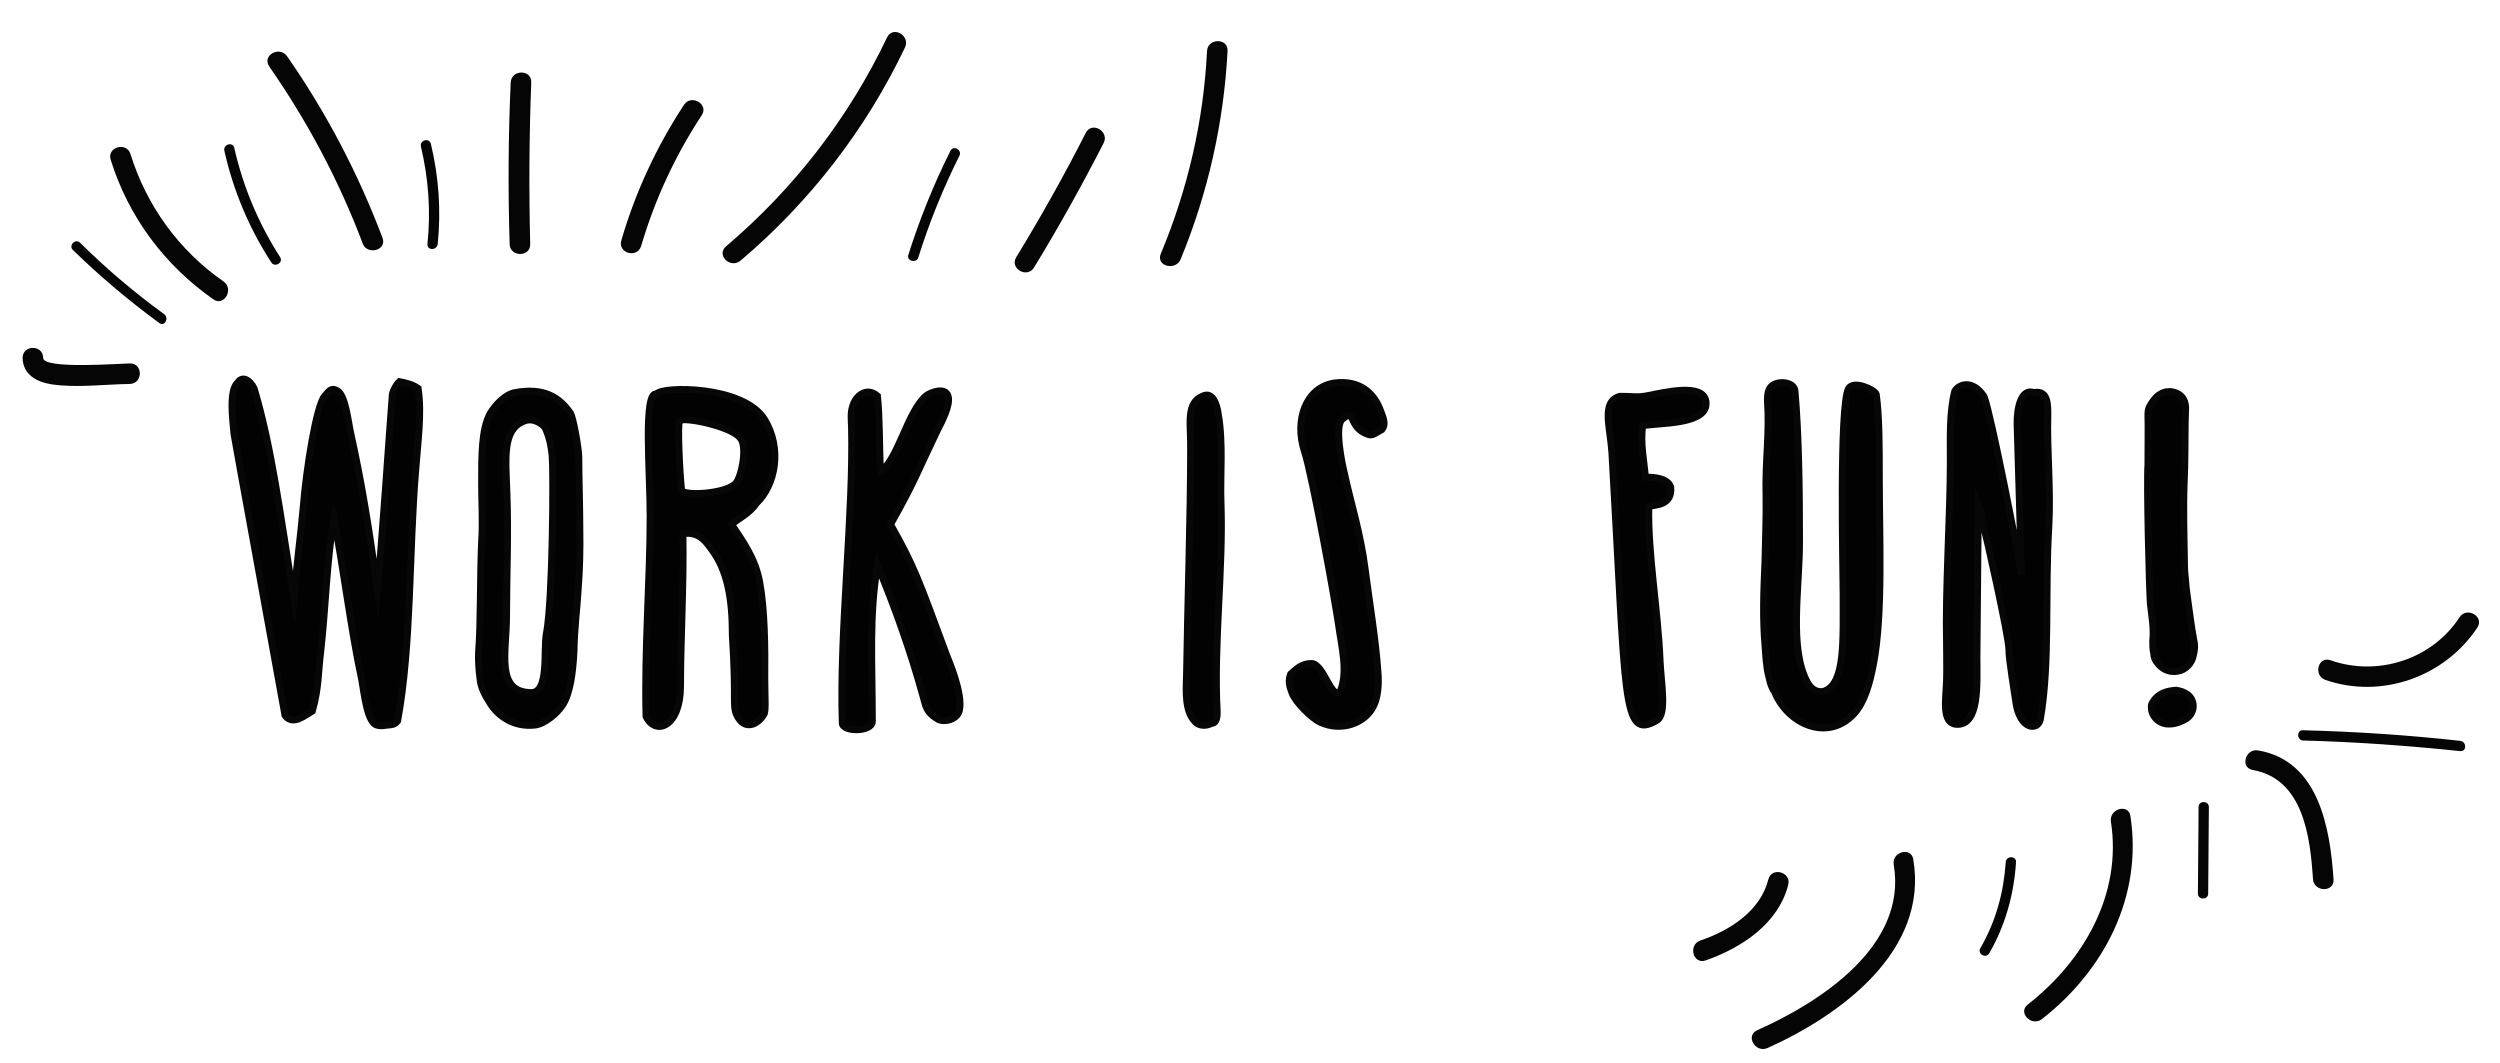
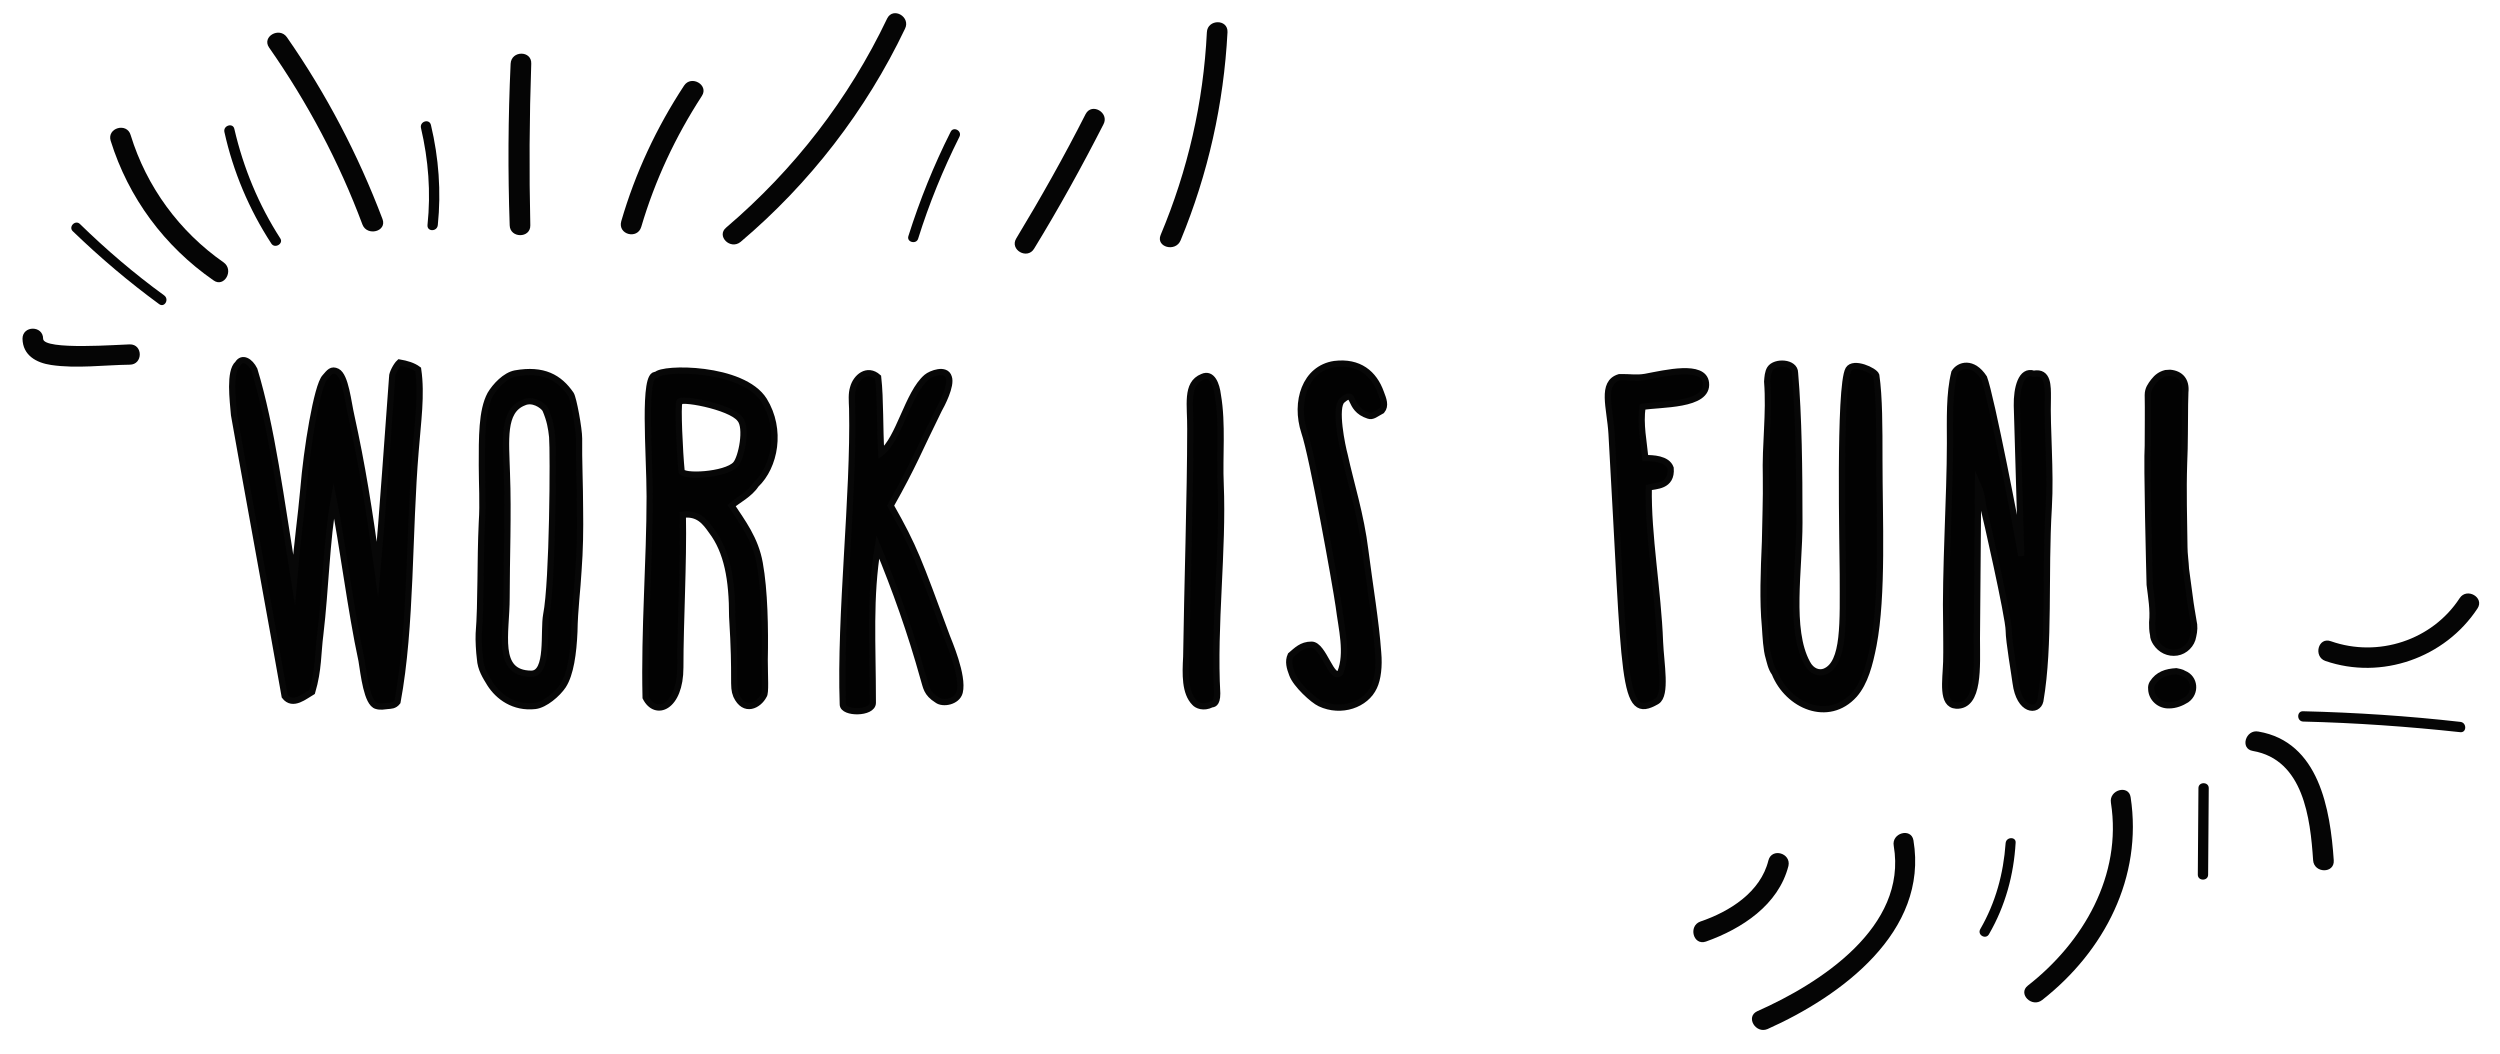
- <svg xmlns="http://www.w3.org/2000/svg" version="1.1" id="Layer_1" x="0px" y="0px" viewBox="0 0 729.9 310.3" enable-background="new 0 0 729.9 310.3" xml:space="preserve">
+ <svg xmlns="http://www.w3.org/2000/svg" version="1.1" id="Layer_1" x="0px" y="0px" viewBox="0 236 800 337" enable-background="new 0 236 800 337" xml:space="preserve">
  <g>
-     <path fill="#020202" stroke="#070707" stroke-width="2" stroke-miterlimit="10" d="M116.6,111.4c2.1,0.4,4,0.9,5.5,2   c1.1,7.4-0.1,15.4-0.7,23.7c-2,23.7-1.2,51.3-5.3,73.4c-0.9,1.2-2,1.1-2.8,1.2c-1.1,0.1-2.1,0.4-3.3,0c-2.8-0.7-3.7-9.3-4.4-13.2   c-3.2-14.8-5.5-33.8-8.1-46.9c-2.1,11.7-2.4,26.1-3.9,39.1c-0.7,5.6-0.5,10.4-2.4,16.9c-2.1,1.2-5.7,4.4-8,1.3   c-2.1-11.8-14.8-81.3-14.9-82.2c-0.4-4.3-1.5-12.8,1.1-15c1.3-2.1,3.6-0.8,4.8,1.7c5.1,16.9,7.7,37.2,11.6,61.4   c1.1-13,1.9-17.6,2.7-26.6c0.9-11.3,3.9-30.1,6.3-32.6c1.3-1.5,1.9-2.5,3.6-1.6c2.5,1.3,3.2,8.9,4.1,12.9c3.2,14.5,5.2,27.1,7.7,45   c1.5-16.2,3.1-40.7,4.3-56.3C114.4,114.6,115.7,112.2,116.6,111.4z" />
-     <path fill="#020202" stroke="#070707" stroke-width="2" stroke-miterlimit="10" d="M169.3,154.1c0.1,6.1,0,12.1-0.5,18.2   c-0.3,5.3-1.1,11.2-1.2,17.7c-0.3,6.3-1.1,12.4-3.3,15.8c-1.6,2.5-5.3,5.6-8.1,5.9c-6.3,0.7-10.9-2.7-13.2-6.5   c-1.3-2.1-2.7-4.3-2.9-7.3c-0.3-2-0.5-5.5-0.4-7.3c0.7-9.3,0.4-20.9,0.9-32.6c0.4-5.5,0-11.2,0-16.6c0-8.1-0.1-16,2.5-20.7   c1.5-2.5,4.4-5.6,7.3-6.1c8.2-1.5,12.9,1.2,16.2,6.1c0.7,1.1,2.4,10,2.4,12.9C169,139.5,169.3,147.6,169.3,154.1z M159.2,125   c-0.8-1.3-3.7-3.2-6.3-2c-6.3,2.5-5.2,11-4.9,20.6c0.5,11.8-0.1,25.5-0.1,36.4c0,10.4-3.3,22.1,7.2,22.2c5.3,0,3.5-12.4,4.4-17.2   c1.9-9.7,2.1-47.5,1.7-51.9C160.9,130.5,160.6,128.2,159.2,125z" />
-     <path fill="#020202" stroke="#070707" stroke-width="2" stroke-miterlimit="10" d="M213.6,153.1c3.1,4.7,6.9,9.7,8.2,16.8   c1.5,8,1.6,19.2,1.5,28.3c0,4.7,0.4,9.8-0.3,10.4c-1.5,2.8-5.7,5.1-8,0c-1.2-2.9,0-4.1-1.2-23.1c0-10.9-1.5-19-6-25   c-1.9-2.7-3.9-5.3-8.4-4.7c0.3,14.4-0.7,30.9-0.7,44.6c0,11.7-7.2,14.6-10.1,8.8c-0.5-19.9,1.2-39.8,1.2-58.7   c0-12.5-2.1-36.4,1.9-35.5c1.6-2.3,25.3-2.5,31.5,7.4c5.3,8.6,3.2,19.3-2.4,24.6C218.9,149.9,215.3,151.6,213.6,153.1z M199,143   c0,1.9,12.9,1.3,15.8-1.9c1.7-1.9,3.5-10.8,1.3-13.2c-2.7-3.7-18.4-6.6-17.7-4.8C197.8,123.7,198.4,137.6,199,143z" />
-     <path fill="#020202" stroke="#070707" stroke-width="2" stroke-miterlimit="10" d="M260,153.1c6.9,12.2,8.1,15.8,16.4,38.2   c0.5,1.3,4.9,11.4,3.7,16.2c-0.7,2.8-4.9,3.6-6.6,2.3c-3.2-2-3.2-3.7-4-6.4c-3.7-13.4-8.1-25.7-13.3-38.3   c-2.5,15-1.5,27.8-1.5,45.5c0,3.2-8.8,3.2-8.8,0.5c-0.9-26.2,3.3-61,2.7-86.3c-0.1-2.4-0.3-4.4,0.3-6.1c0.8-3.1,4.1-5.9,7.3-3.1   c0.7,6.5,0.5,15.2,0.9,22.1c5.2-3.9,7.8-17.4,13.2-22.1c1.3-1.1,5.7-2.7,6.5,0c0.9,2.5-2.1,8.1-2.9,9.6   C268.2,137,266.9,141,260,153.1z" />
-     <path fill="#020202" stroke="#070707" stroke-width="2" stroke-miterlimit="10" d="M355.4,208c0,3.3-1.3,3.1-1.6,3.2   c-2.4,1.2-4.3,0.3-4.9-0.5c-2.9-2.9-2.7-8.4-2.5-13.4c0.3-19.7,1.2-47.6,1.2-66.4c0.1-7-1.5-13.3,3.6-15.3c2.8-1.3,4.1,2.3,4.5,5.3   c1.5,8.4,0.5,18.2,0.8,25.9C357.2,166.2,354.3,188.4,355.4,208z" />
-     <path fill="#020202" stroke="#070707" stroke-width="2" stroke-miterlimit="10" d="M376.8,196.8c1.7-1.5,3.2-3.1,6.1-3.1   c3.6,0,5.9,11,8.4,8.1c2.3-5.7,0.4-12.8-0.5-19.3c-0.9-6.4-7.7-44-10-50.8c-2.9-8.9,0.3-18.6,8.8-19.9c7.2-0.9,11.6,2.7,13.6,8.4   c0.7,1.9,1.5,3.7,0.3,5.2c-1.7,0.9-2.7,1.9-3.9,1.5c-6.3-2-3.6-8-7.7-4.5c-2.4,2,0,13.4,0.7,16.1c1.7,8,4.7,17.3,6,27.8   c1.3,10,3.1,20.7,3.7,29.7c0.4,4-0.1,7.8-1.2,10c-2.4,5.2-9.6,7.8-15.8,4.8c-2-0.9-7-5.5-8.1-8.5   C376.5,200.5,376,198.7,376.8,196.8z" />
-     <path fill="#020202" stroke="#070707" stroke-width="2" stroke-miterlimit="10" d="M498.1,117.3c0.8,6.8-13.6,6.1-18.5,7   c-0.7,5.2,0.4,10,0.8,15c2.1,0,6.4,0.1,7.4,2.9c0.5,5.5-4.5,5.1-6.4,5.7c-0.3,14,2.7,30.1,3.3,45.2c0.3,6.3,2,15.4-0.9,17.2   c-10.4,6.1-9-5.7-13.2-78.1c-0.5-7.7-3.2-14.9,2.3-16.5c2.9-0.1,4.9,0.4,7.6-0.1C486.2,114.5,497.4,111.7,498.1,117.3z" />
-     <path fill="#020202" stroke="#070707" stroke-width="2" stroke-miterlimit="10" d="M516.8,113.2c1.5-2.3,7.3-2,7.3,1.2   c1.1,12.8,1.3,28.1,1.3,43.8c0,13.8-3.1,31.1,2.3,41c1.3,2.5,3.5,3.1,5.1,2.5c5.9-2.4,5.3-14.5,5.3-28.5c0-6.4-1.2-54.8,1.6-59.8   c1.5-2.5,7.7,0.4,8.1,1.7c0.9,6.3,0.9,15.3,0.9,24.5c0,17.3,1.1,39.6-1.7,54.3c-1.1,5.6-2.5,10.9-5.6,14.4   c-7.6,8.4-19.4,3.3-23.3-6.3c-1.1-1.5-1.5-3.6-1.7-4.5c-0.7-2.3-0.9-6.3-1.1-9c-0.7-7.7-0.4-16.2,0-24.9c0.1-6.1,0.4-12.5,0.3-18.6   c-0.3-10.1,1.1-18.5,0.4-28.1C516,115.6,516.1,114.2,516.8,113.2z" />
-     <path fill="#020202" stroke="#070707" stroke-width="2" stroke-miterlimit="10" d="M579.3,115.8c2,5.2,9.8,45,10.9,52l-1.3-43.9   c-0.1-5.1,1.3-10.6,4.9-9.3c4.3-0.8,4.1,3.7,4.1,6.9c-0.3,9.3,0.9,21.3,0.3,32.1c-1.2,19.7,0.4,39.9-2.5,56.5   c-0.7,3.3-6.1,3.1-7.2-5.3c-0.3-2.3-2-12.1-2-15.2c0-3.9-7-34.8-7.2-35.2c-0.7-2.5-0.4-4.1-1.7-7.2c0,2.4-0.4,41.8-0.4,44.7   c0,8.1,0.8,19.9-6,19.6c-4.4-0.3-3.1-7.2-2.9-12.8c0.1-3.7,0-7.7,0-10.6c-0.4-15.7,1.1-37.9,1.1-53.3c0-6.9-0.3-14.4,1.3-20.6   C572,112,576,110.8,579.3,115.8z" />
-     <path fill="#020202" stroke="#070707" stroke-width="2" stroke-miterlimit="10" d="M627.1,135.6c0-5.5,0.1-10.1,0-14.8   c0-1.7,0.8-2.8,1.7-4c0.9-1.2,2-2,3.5-2.4c0.4,0,0.9-0.1,1.3-0.1c3.1,0.3,4.8,2.3,4.5,5.7c0,1.2-0.1,2.4-0.1,3.6   c-0.1,5.7,0,11.6-0.3,17.3c-0.3,8.1,0,16.2,0.1,24.3c0,2.1,0.4,4.4,0.5,6.5c0.4,2.7,0.7,5.5,1.1,8.1c0.3,2.4,0.7,4.7,1.1,7   c0.4,1.5,0.3,2.9-0.1,4.5c-0.4,2.4-2.4,4.4-4.7,4.7c-2.5,0.4-4.7-0.7-6.1-2.8c-0.5-0.7-0.8-1.5-0.8-2.4c-0.3-1.2-0.3-2.4-0.3-3.6   c0.4-3.7-0.3-7.3-0.7-11C627.5,172.5,626.7,140.7,627.1,135.6z M635.4,201.5c0.5,0.1,1.6,0.3,2.3,0.7c3.2,1.3,3.6,5.6,0.7,7.6   c-1.5,0.9-3.2,1.6-5.1,1.6c-2.7,0.1-5.1-2-5.2-4.7c-0.1-0.7,0.1-1.3,0.4-1.7C630.1,202.4,632.5,201.7,635.4,201.5z" />
+     <path fill="#020202" stroke="#070707" stroke-width="2" stroke-miterlimit="10" d="M127.8,352c2.3,0.4,4.4,1,6,2.2   c1.2,8.1-0.1,16.9-0.8,26c-2.2,26-1.3,56.2-5.8,80.4c-1,1.3-2.2,1.2-3.1,1.3c-1.2,0.1-2.3,0.4-3.6,0c-3.1-0.8-4.1-10.2-4.8-14.5   c-3.5-16.2-6-37-8.9-51.4c-2.3,12.8-2.6,28.6-4.3,42.9c-0.8,6.1-0.5,11.4-2.6,18.5c-2.3,1.3-6.2,4.8-8.8,1.4   C88.9,446,75,369.8,74.9,368.8c-0.4-4.7-1.6-14,1.2-16.4c1.4-2.3,3.9-0.9,5.3,1.9c5.6,18.5,8.4,40.8,12.7,67.3   c1.2-14.2,2.1-19.3,3-29.2c1-12.4,4.3-33,6.9-35.7c1.4-1.6,2.1-2.7,3.9-1.8c2.7,1.4,3.5,9.8,4.5,14.1c3.5,15.9,5.7,29.7,8.4,49.3   c1.6-17.8,3.4-44.6,4.7-61.7C125.4,355.6,126.8,352.9,127.8,352z" />
+     <path fill="#020202" stroke="#070707" stroke-width="2" stroke-miterlimit="10" d="M185.6,398.8c0.1,6.7,0,13.3-0.5,19.9   c-0.3,5.8-1.2,12.3-1.3,19.4c-0.3,6.9-1.2,13.6-3.6,17.3c-1.8,2.7-5.8,6.1-8.9,6.5c-6.9,0.8-11.9-3-14.5-7.1c-1.4-2.3-3-4.7-3.2-8   c-0.3-2.2-0.5-6-0.4-8c0.8-10.2,0.4-22.9,1-35.7c0.4-6,0-12.3,0-18.2c0-8.9-0.1-17.5,2.7-22.7c1.6-2.7,4.8-6.1,8-6.7   c9-1.6,14.1,1.3,17.8,6.7c0.8,1.2,2.6,11,2.6,14.1C185.2,382.8,185.6,391.7,185.6,398.8z M174.5,367c-0.9-1.4-4.1-3.5-6.9-2.2   c-6.9,2.7-5.7,12.1-5.4,22.6c0.5,12.9-0.1,27.9-0.1,39.9c0,11.4-3.6,24.2,7.9,24.3c5.8,0,3.8-13.6,4.8-18.9   c2.1-10.6,2.3-52.1,1.9-56.9C176.4,373,176,370.5,174.5,367z" />
+     <path fill="#020202" stroke="#070707" stroke-width="2" stroke-miterlimit="10" d="M234.1,397.8c3.4,5.2,7.6,10.6,9,18.4   c1.6,8.8,1.8,21,1.6,31c0,5.2,0.4,10.7-0.3,11.4c-1.6,3.1-6.2,5.6-8.8,0c-1.3-3.2,0-4.5-1.3-25.3c0-11.9-1.6-20.8-6.6-27.4   c-2.1-3-4.3-5.8-9.2-5.2c0.3,15.8-0.8,33.9-0.8,48.9c0,12.8-7.9,16-11.1,9.6c-0.5-21.8,1.3-43.6,1.3-64.3c0-13.7-2.3-39.9,2.1-38.9   c1.8-2.5,27.7-2.7,34.5,8.1c5.8,9.4,3.5,21.2-2.6,27C239.9,394.2,236,396.1,234.1,397.8z M218.1,386.7c0,2.1,14.1,1.4,17.3-2.1   c1.9-2.1,3.8-11.8,1.4-14.5c-3-4.1-20.2-7.2-19.4-5.3C216.8,365.5,217.5,380.8,218.1,386.7z" />
+     <path fill="#020202" stroke="#070707" stroke-width="2" stroke-miterlimit="10" d="M285,397.8c7.6,13.4,8.9,17.3,18,41.9   c0.5,1.4,5.4,12.5,4.1,17.8c-0.8,3.1-5.4,3.9-7.2,2.5c-3.5-2.2-3.5-4.1-4.4-7c-4.1-14.7-8.9-28.2-14.6-42   c-2.7,16.4-1.6,30.5-1.6,49.9c0,3.5-9.6,3.5-9.6,0.5c-1-28.7,3.6-66.9,3-94.6c-0.1-2.6-0.3-4.8,0.3-6.7c0.9-3.4,4.5-6.5,8-3.4   c0.8,7.1,0.5,16.7,1,24.2c5.7-4.3,8.5-19.1,14.5-24.2c1.4-1.2,6.2-3,7.1,0c1,2.7-2.3,8.9-3.2,10.5C294,380.1,292.5,384.5,285,397.8   z" />
+     <path fill="#020202" stroke="#070707" stroke-width="2" stroke-miterlimit="10" d="M389.5,457.9c0,3.6-1.4,3.4-1.8,3.5   c-2.6,1.3-4.7,0.3-5.4-0.5c-3.2-3.2-3-9.2-2.7-14.7c0.3-21.6,1.3-52.2,1.3-72.8c0.1-7.7-1.6-14.6,3.9-16.8c3.1-1.4,4.5,2.5,4.9,5.8   c1.6,9.2,0.5,19.9,0.9,28.4C391.5,412.1,388.3,436.4,389.5,457.9z" />
+     <path fill="#020202" stroke="#070707" stroke-width="2" stroke-miterlimit="10" d="M413,445.7c1.9-1.6,3.5-3.4,6.7-3.4   c3.9,0,6.5,12.1,9.2,8.9c2.5-6.2,0.4-14-0.5-21.2c-1-7-8.4-48.2-11-55.7c-3.2-9.8,0.3-20.4,9.6-21.8c7.9-1,12.7,3,14.9,9.2   c0.8,2.1,1.6,4.1,0.3,5.7c-1.9,1-3,2.1-4.3,1.6c-6.9-2.2-3.9-8.8-8.4-4.9c-2.6,2.2,0,14.7,0.8,17.6c1.9,8.8,5.2,19,6.6,30.5   c1.4,11,3.4,22.7,4.1,32.6c0.4,4.4-0.1,8.5-1.3,11c-2.6,5.7-10.5,8.5-17.3,5.3c-2.2-1-7.7-6-8.9-9.3   C412.7,449.7,412.1,447.7,413,445.7z" />
+     <path fill="#020202" stroke="#070707" stroke-width="2" stroke-miterlimit="10" d="M545.9,358.5c0.9,7.5-14.9,6.7-20.3,7.7   c-0.8,5.7,0.4,11,0.9,16.4c2.3,0,7,0.1,8.1,3.2c0.5,6-4.9,5.6-7,6.2c-0.3,15.3,3,33,3.6,49.5c0.3,6.9,2.2,16.9-1,18.9   c-11.4,6.7-9.9-6.2-14.5-85.6c-0.5-8.4-3.5-16.3,2.5-18.1c3.2-0.1,5.4,0.4,8.3-0.1C532.9,355.4,545.2,352.4,545.9,358.5z" />
+     <path fill="#020202" stroke="#070707" stroke-width="2" stroke-miterlimit="10" d="M566.4,354c1.6-2.5,8-2.2,8,1.3   c1.2,14,1.4,30.8,1.4,48c0,15.1-3.4,34.1,2.5,44.9c1.4,2.7,3.8,3.4,5.6,2.7c6.5-2.6,5.8-15.9,5.8-31.2c0-7-1.3-60.1,1.8-65.5   c1.6-2.7,8.4,0.4,8.9,1.9c1,6.9,1,16.8,1,26.9c0,19,1.2,43.4-1.9,59.5c-1.2,6.1-2.7,11.9-6.1,15.8c-8.3,9.2-21.3,3.6-25.5-6.9   c-1.2-1.6-1.6-3.9-1.9-4.9c-0.8-2.5-1-6.9-1.2-9.9c-0.8-8.4-0.4-17.8,0-27.3c0.1-6.7,0.4-13.7,0.3-20.4   c-0.3-11.1,1.2-20.3,0.4-30.8C565.6,356.7,565.7,355.1,566.4,354z" />
+     <path fill="#020202" stroke="#070707" stroke-width="2" stroke-miterlimit="10" d="M634.9,356.9c2.2,5.7,10.7,49.3,11.9,57   l-1.4-48.1c-0.1-5.6,1.4-11.6,5.4-10.2c4.7-0.9,4.5,4.1,4.5,7.6c-0.3,10.2,1,23.3,0.3,35.2c-1.3,21.6,0.4,43.7-2.7,61.9   c-0.8,3.6-6.7,3.4-7.9-5.8c-0.3-2.5-2.2-13.3-2.2-16.7c0-4.3-7.7-38.1-7.9-38.6c-0.8-2.7-0.4-4.5-1.9-7.9c0,2.6-0.4,45.8-0.4,49   c0,8.9,0.9,21.8-6.6,21.5c-4.8-0.3-3.4-7.9-3.2-14c0.1-4.1,0-8.4,0-11.6c-0.4-17.2,1.2-41.5,1.2-58.4c0-7.6-0.3-15.8,1.4-22.6   C626.9,352.7,631.3,351.4,634.9,356.9z" />
+     <path fill="#020202" stroke="#070707" stroke-width="2" stroke-miterlimit="10" d="M687.3,378.6c0-6,0.1-11.1,0-16.2   c0-1.9,0.9-3.1,1.9-4.4s2.2-2.2,3.8-2.6c0.4,0,1-0.1,1.4-0.1c3.4,0.3,5.3,2.5,4.9,6.2c0,1.3-0.1,2.6-0.1,3.9   c-0.1,6.2,0,12.7-0.3,19c-0.3,8.9,0,17.8,0.1,26.6c0,2.3,0.4,4.8,0.5,7.1c0.4,3,0.8,6,1.2,8.9c0.3,2.6,0.8,5.2,1.2,7.7   c0.4,1.6,0.3,3.2-0.1,4.9c-0.4,2.6-2.6,4.8-5.2,5.2c-2.7,0.4-5.2-0.8-6.7-3.1c-0.5-0.8-0.9-1.6-0.9-2.6c-0.3-1.3-0.3-2.6-0.3-3.9   c0.4-4.1-0.3-8-0.8-12.1C687.8,419,686.9,384.2,687.3,378.6z M696.4,450.8c0.5,0.1,1.8,0.3,2.5,0.8c3.5,1.4,3.9,6.1,0.8,8.3   c-1.6,1-3.5,1.8-5.6,1.8c-3,0.1-5.6-2.2-5.7-5.2c-0.1-0.8,0.1-1.4,0.4-1.9C690.6,451.8,693.2,451,696.4,450.8z" />
  </g>
  <g>
    <g>
-       <path fill="#050505" d="M47.9,91.7C39.2,85.4,31,78.4,23.4,70.9c-1.4-1.4-3.5,0.8-2.1,2.1c7.9,7.7,16.3,14.8,25.2,21.3    C48,95.5,49.5,92.9,47.9,91.7L47.9,91.7z" />
+       <path fill="#050505" d="M52.5,330.5c-9.5-6.9-18.5-14.6-26.9-22.8c-1.5-1.5-3.8,0.9-2.3,2.3c8.7,8.4,17.9,16.2,27.6,23.3    C52.6,334.6,54.3,331.8,52.5,330.5L52.5,330.5z" />
    </g>
  </g>
  <g>
    <g>
-       <path fill="#050505" d="M65.3,82.2c-13-9-22.5-22.1-27.2-37.2c-1.1-3.7-6.9-2.1-5.8,1.6c5.2,16.7,15.7,30.8,30,40.8    C65.4,89.6,68.4,84.4,65.3,82.2L65.3,82.2z" />
+       <path fill="#050505" d="M71.6,320c-14.2-9.9-24.7-24.2-29.8-40.8c-1.2-4.1-7.6-2.3-6.4,1.8c5.7,18.3,17.2,33.8,32.9,44.7    C71.7,328.2,75,322.5,71.6,320L71.6,320z" />
    </g>
  </g>
  <g>
    <g>
-       <path fill="#050505" d="M81.8,75.1C75.5,65.3,71,54.6,68.4,43.2c-0.4-1.9-3.3-1.1-2.9,0.8c2.6,11.6,7.2,22.6,13.7,32.6    C80.2,78.2,82.8,76.7,81.8,75.1L81.8,75.1z" />
+       <path fill="#050505" d="M89.7,312.3c-6.9-10.7-11.8-22.5-14.7-35c-0.4-2.1-3.6-1.2-3.2,0.9c2.8,12.7,7.9,24.8,15,35.7    C87.9,315.7,90.8,314,89.7,312.3L89.7,312.3z" />
    </g>
  </g>
  <g>
    <g>
-       <path fill="#050505" d="M111.7,69.5c-7.1-18.8-16.4-36.6-27.9-53.1c-2.2-3.1-7.4-0.2-5.2,3c11.2,16.1,20.4,33.4,27.3,51.7    C107.2,74.6,113,73.1,111.7,69.5L111.7,69.5z" />
+       <path fill="#050505" d="M122.4,306.1c-7.8-20.6-18-40.1-30.6-58.2c-2.4-3.4-8.1-0.2-5.7,3.3c12.3,17.6,22.4,36.6,29.9,56.7    C117.5,311.7,123.9,310.1,122.4,306.1L122.4,306.1z" />
    </g>
  </g>
  <g>
    <g>
-       <path fill="#050505" d="M127.8,71.2c1-9.8,0.3-19.6-2-29.2c-0.5-1.9-3.3-1.1-2.9,0.8c2.2,9.4,2.9,18.8,1.9,28.4    C124.6,73.2,127.6,73.2,127.8,71.2L127.8,71.2z" />
+       <path fill="#050505" d="M140.1,308c1.1-10.7,0.3-21.5-2.2-32c-0.5-2.1-3.6-1.2-3.2,0.9c2.4,10.3,3.2,20.6,2.1,31.1    C136.6,310.2,139.9,310.2,140.1,308L140.1,308z" />
    </g>
  </g>
  <g>
    <g>
-       <path fill="#050505" d="M154.8,71.3c-0.4-15.7-0.3-31.4,0.3-47.2c0.2-3.9-5.8-3.9-6,0c-0.7,15.7-0.8,31.4-0.3,47.2    C148.9,75.1,154.9,75.1,154.8,71.3L154.8,71.3z" />
+       <path fill="#050505" d="M169.7,308.1c-0.4-17.2-0.3-34.4,0.3-51.7c0.2-4.3-6.4-4.3-6.6,0c-0.8,17.2-0.9,34.4-0.3,51.7    C163.2,312.3,169.8,312.3,169.7,308.1L169.7,308.1z" />
    </g>
  </g>
  <g>
    <g>
-       <path fill="#050505" d="M187.2,71.8c4-13.6,9.9-26.3,17.7-38.2c2.1-3.2-3.1-6.2-5.2-3c-8,12.2-14.2,25.5-18.3,39.6    C180.3,74,186.1,75.5,187.2,71.8L187.2,71.8z" />
+       <path fill="#050505" d="M205.2,308.6c4.4-14.9,10.9-28.8,19.4-41.9c2.3-3.5-3.4-6.8-5.7-3.3c-8.8,13.4-15.6,27.9-20.1,43.4    C197.6,311.1,204,312.7,205.2,308.6L205.2,308.6z" />
    </g>
  </g>
  <g>
    <g>
-       <path fill="#050505" d="M216.2,76.1c20.2-17.1,36.6-38.3,48-62.2c1.7-3.5-3.5-6.5-5.2-3c-11.2,23.5-27.2,44.2-47,61    C209,74.4,213.2,78.6,216.2,76.1L216.2,76.1z" />
+       <path fill="#050505" d="M237,313.4c22.1-18.7,40.1-42,52.6-68.2c1.9-3.8-3.8-7.1-5.7-3.3c-12.3,25.8-29.8,48.4-51.5,66.9    C229.1,311.5,233.7,316.1,237,313.4L237,313.4z" />
    </g>
  </g>
  <g>
    <g>
-       <path fill="#050505" d="M268.1,75.2c3.2-10.2,7.2-20.1,12-29.7c0.9-1.7-1.7-3.2-2.6-1.5c-4.9,9.8-9,20-12.3,30.4    C264.6,76.2,267.5,77,268.1,75.2L268.1,75.2z" />
+       <path fill="#050505" d="M293.8,312.4c3.5-11.2,7.9-22,13.2-32.6c1-1.9-1.9-3.5-2.8-1.6c-5.4,10.7-9.9,21.9-13.5,33.3    C290,313.5,293.2,314.3,293.8,312.4L293.8,312.4z" />
    </g>
  </g>
  <g>
    <g>
-       <path fill="#050505" d="M301.9,78.1c7.2-11.8,14-24,20.3-36.3c1.8-3.4-3.4-6.5-5.2-3c-6.3,12.4-13.1,24.5-20.3,36.3    C294.7,78.4,299.9,81.4,301.9,78.1L301.9,78.1z" />
+       <path fill="#050505" d="M330.9,315.6c7.9-12.9,15.3-26.3,22.2-39.8c2-3.7-3.7-7.1-5.7-3.3c-6.9,13.6-14.4,26.9-22.2,39.8    C323,315.9,328.7,319.2,330.9,315.6L330.9,315.6z" />
    </g>
  </g>
  <g>
    <g>
-       <path fill="#050505" d="M344.7,75.7c8-19.4,12.6-39.9,13.7-60.8c0.2-3.9-5.8-3.8-6,0c-1,20.4-5.6,40.3-13.5,59.2    C337.4,77.7,343.2,79.2,344.7,75.7L344.7,75.7z" />
+       <path fill="#050505" d="M377.8,312.9c8.8-21.3,13.8-43.7,15-66.6c0.2-4.3-6.4-4.2-6.6,0c-1.1,22.4-6.1,44.2-14.8,64.9    C369.8,315.1,376.2,316.8,377.8,312.9L377.8,312.9z" />
    </g>
  </g>
  <g>
    <g>
-       <path fill="#050505" d="M37.9,106.1c-2.5,0-25.3,1.8-25.3-1.6c0-3.9-6-3.9-6,0c0.1,4.8,4,7,8.4,7.7c7.4,1.1,15.5,0,22.9-0.1    C41.8,112,41.8,106,37.9,106.1L37.9,106.1z" />
+       <path fill="#050505" d="M41.5,346.2c-2.7,0-27.7,2-27.7-1.8c0-4.3-6.6-4.3-6.6,0c0.1,5.3,4.4,7.7,9.2,8.4c8.1,1.2,17,0,25.1-0.1    C45.8,352.7,45.8,346.1,41.5,346.2L41.5,346.2z" />
    </g>
  </g>
  <g>
    <g>
-       <path fill="#050505" d="M678.9,198.5c16.4,5.7,34.9-0.9,44.4-15.3c2.1-3.2-3.1-6.2-5.2-3c-8,12.3-23.8,17.4-37.6,12.6    C676.8,191.4,675.3,197.2,678.9,198.5L678.9,198.5z" />
+       <path fill="#050505" d="M744.1,447.5c18,6.2,38.3-1,48.7-16.8c2.3-3.5-3.4-6.8-5.7-3.3c-8.8,13.5-26.1,19.1-41.2,13.8    C741.8,439.7,740.2,446.1,744.1,447.5L744.1,447.5z" />
    </g>
  </g>
  <g>
    <g>
-       <path fill="#050505" d="M672.4,216.2c15.3,0.4,30.7,1.5,45.9,3.1c1.9,0.2,1.9-2.8,0-3c-15.3-1.7-30.6-2.7-45.9-3.1    C670.5,213.1,670.5,216.1,672.4,216.2L672.4,216.2z" />
+       <path fill="#050505" d="M737,466.9c16.8,0.4,33.6,1.6,50.3,3.4c2.1,0.2,2.1-3.1,0-3.3c-16.8-1.9-33.5-3-50.3-3.4    C734.9,463.5,734.9,466.8,737,466.9L737,466.9z" />
    </g>
  </g>
  <g>
    <g>
-       <path fill="#050505" d="M657.7,224.8c14.8,2.6,16.8,19.6,17.6,31.9c0.3,3.8,6.3,3.9,6,0c-1-14.9-4.3-34.6-22-37.6    C655.6,218.4,653.9,224.1,657.7,224.8L657.7,224.8z" />
+       <path fill="#050505" d="M720.9,476.3c16.2,2.8,18.4,21.5,19.3,35c0.3,4.2,6.9,4.3,6.6,0c-1.1-16.3-4.7-37.9-24.1-41.2    C718.6,469.3,716.7,475.6,720.9,476.3L720.9,476.3z" />
    </g>
  </g>
  <g>
    <g>
-       <path fill="#050505" d="M641.9,235.6c-0.1,8.4-0.1,16.9-0.2,25.3c0,1.9,3,1.9,3,0c0.1-8.4,0.1-16.9,0.2-25.3    C644.9,233.7,641.9,233.7,641.9,235.6L641.9,235.6z" />
+       <path fill="#050505" d="M703.5,488.2c-0.1,9.2-0.1,18.5-0.2,27.7c0,2.1,3.3,2.1,3.3,0c0.1-9.2,0.1-18.5,0.2-27.7    C706.8,486.1,703.5,486.1,703.5,488.2L703.5,488.2z" />
    </g>
  </g>
  <g>
    <g>
-       <path fill="#050505" d="M616.3,239.9c3.3,21.2-8,40.7-24.3,53.4c-3,2.4,1.2,6.6,4.2,4.2c18.2-14.2,29.4-35.9,25.8-59.2    C621.5,234.5,615.7,236.1,616.3,239.9L616.3,239.9z" />
+       <path fill="#050505" d="M675.5,492.9c3.6,23.2-8.8,44.6-26.6,58.5c-3.3,2.6,1.3,7.2,4.6,4.6c19.9-15.6,32.2-39.3,28.3-64.9    C681.2,487,674.8,488.7,675.5,492.9L675.5,492.9z" />
    </g>
  </g>
  <g>
    <g>
-       <path fill="#050505" d="M585.6,251.7c-0.6,8.9-2.9,17.3-7.4,25.1c-1,1.7,1.6,3.2,2.6,1.5c4.7-8.2,7.2-17.2,7.8-26.6    C588.7,249.8,585.7,249.8,585.6,251.7L585.6,251.7z" />
+       <path fill="#050505" d="M641.8,505.8c-0.7,9.8-3.2,19-8.1,27.5c-1.1,1.9,1.8,3.5,2.8,1.6c5.2-9,7.9-18.9,8.5-29.2    C645.2,503.7,642,503.7,641.8,505.8L641.8,505.8z" />
    </g>
  </g>
  <g>
    <g>
-       <path fill="#050505" d="M552.9,252.5c4,23.7-21.5,40.1-39.9,48.3c-3.5,1.6-0.5,6.7,3,5.2c21.4-9.6,47.1-28.4,42.6-55.1    C558,247.1,552.2,248.7,552.9,252.5L552.9,252.5z" />
+       <path fill="#050505" d="M606,506.7c4.4,26-23.6,44-43.7,52.9c-3.8,1.8-0.5,7.3,3.3,5.7c23.5-10.5,51.6-31.1,46.7-60.4    C611.6,500.8,605.2,502.5,606,506.7L606,506.7z" />
    </g>
  </g>
  <g>
    <g>
-       <path fill="#050505" d="M516.3,256.7c-2.3,9.3-11.3,15-19.9,17.9c-3.6,1.3-2.1,7.1,1.6,5.8c10.5-3.7,21.2-10.7,24.1-22.1    C523,254.6,517.3,253,516.3,256.7L516.3,256.7z" />
+       <path fill="#050505" d="M565.9,511.3c-2.5,10.2-12.4,16.4-21.8,19.6c-3.9,1.4-2.3,7.8,1.8,6.4c11.5-4.1,23.2-11.7,26.4-24.2    C573.2,509,567,507.2,565.9,511.3L565.9,511.3z" />
    </g>
  </g>
</svg>
